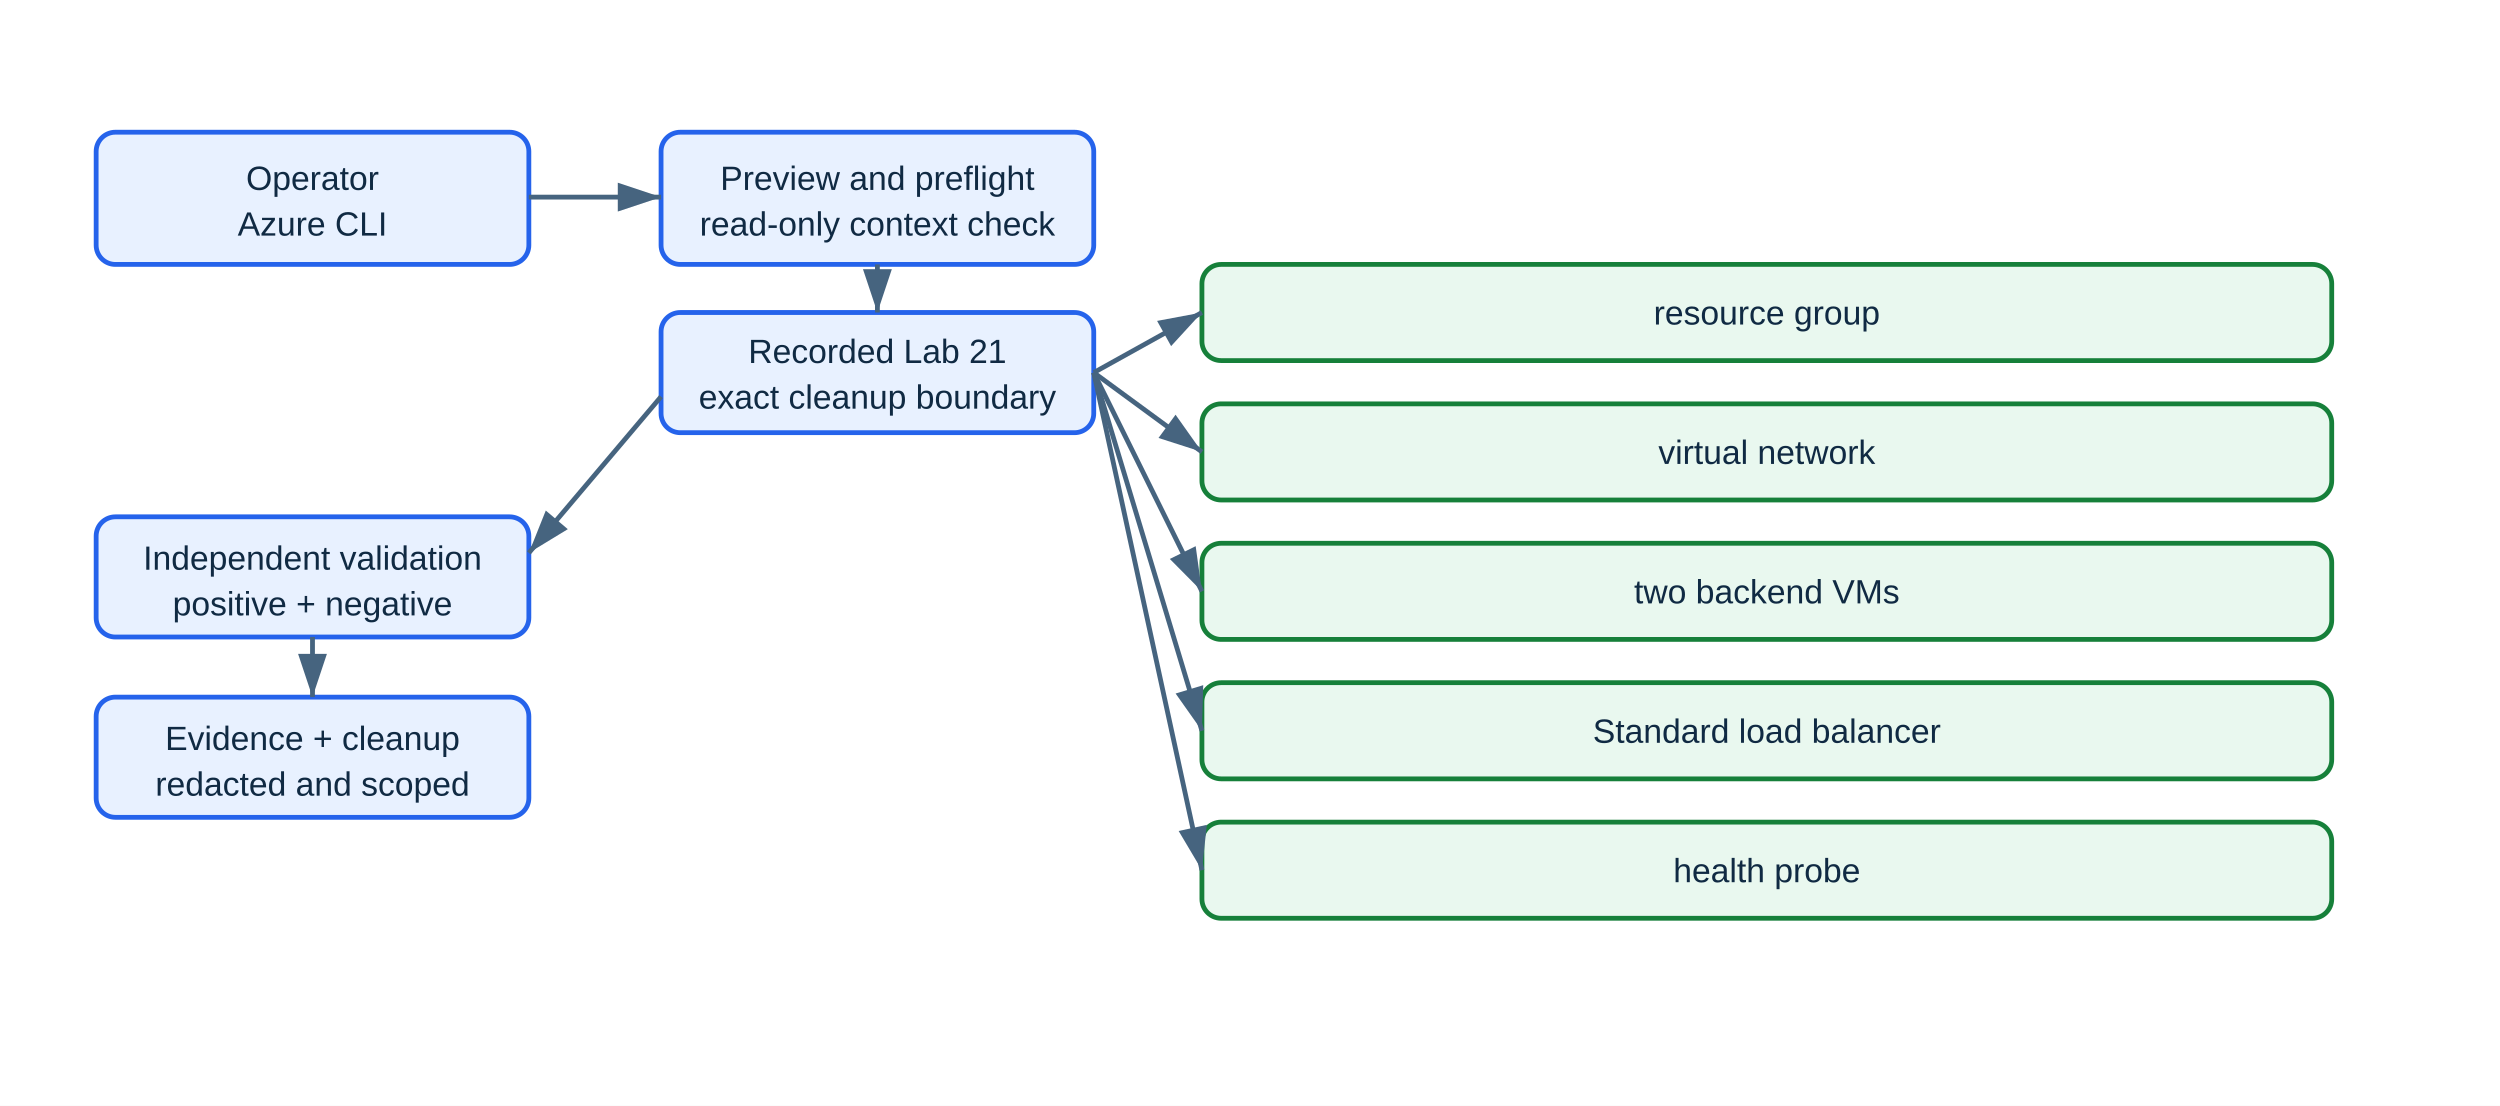
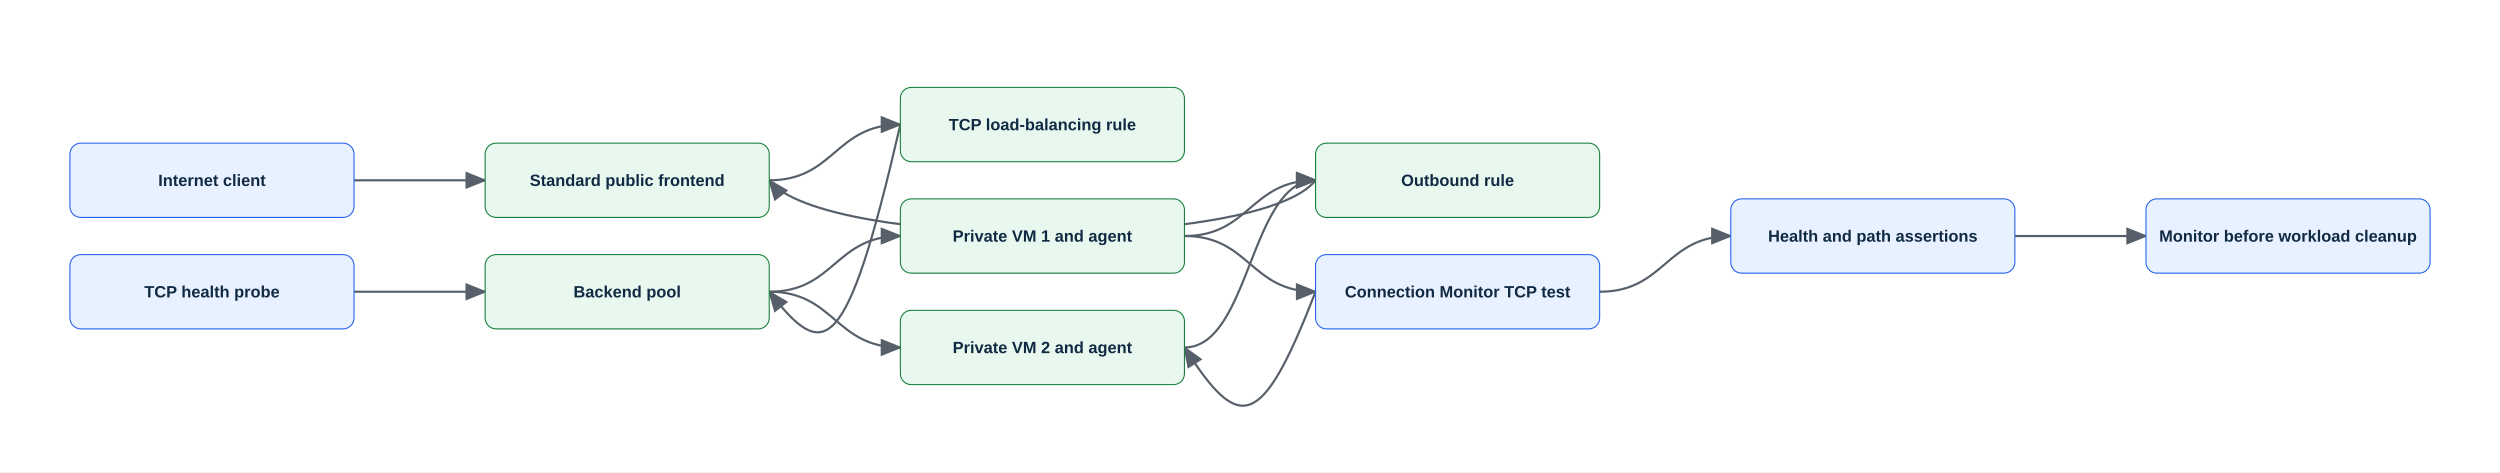
- <svg xmlns="http://www.w3.org/2000/svg" width="1040" height="460" viewBox="0 0 1040 460" role="img" aria-labelledby="title desc">
+ <svg xmlns="http://www.w3.org/2000/svg" width="2288" height="432" viewBox="0 0 2288 432" role="img" aria-labelledby="lab21-title lab21-desc">
  <defs>
-     <marker id="arrow" markerWidth="10" markerHeight="10" refX="9" refY="3" orient="auto">
-       <path d="M0,0 L0,6 L9,3 z" fill="#46647f" />
+     <marker id="arrow" markerWidth="10" markerHeight="8" refX="9" refY="4" orient="auto" markerUnits="strokeWidth">
+       <path d="M 0 0 L 10 4 L 0 8 z" fill="#57606a" />
    </marker>
+     <style>
+       .edge { fill: none; stroke: #57606a; stroke-width: 2; marker-end: url(#arrow); }
+       .edge-label-bg { fill: #ffffff; opacity: .94; }
+       .edge-label { fill: #57606a; font: 13px 'Segoe UI', Arial, sans-serif; text-anchor: middle; dominant-baseline: central; }
+       .node-label { font: 600 15px 'Segoe UI', Arial, sans-serif; text-anchor: middle; dominant-baseline: central; }
+     </style>
  </defs>
-   <style>text{font-family:Segoe UI,Arial,sans-serif;font-size:14px;fill:#102a43} .control{fill:#e8f1ff;stroke:#2563eb;stroke-width:2} .resource{fill:#e9f8ef;stroke:#16803a;stroke-width:2} .arrow{fill:none;stroke:#46647f;stroke-width:2;marker-end:url(#arrow)}</style>
  <rect width="100%" height="100%" fill="#ffffff" />
-   <rect x="40" y="55" width="180" height="55" rx="8" class="control" />
-   <text x="130" y="79" text-anchor="middle">Operator</text>
-   <text x="130" y="98" text-anchor="middle">Azure CLI</text>
-   <rect x="275" y="55" width="180" height="55" rx="8" class="control" />
-   <text x="365" y="79" text-anchor="middle">Preview and preflight</text>
-   <text x="365" y="98" text-anchor="middle">read-only context check</text>
-   <path d="M220 82 L275 82" class="arrow" />
-   <rect x="275" y="130" width="180" height="50" rx="8" class="control" />
-   <text x="365" y="151" text-anchor="middle">Recorded Lab 21</text>
-   <text x="365" y="170" text-anchor="middle">exact cleanup boundary</text>
-   <path d="M365 110 L365 130" class="arrow" />
-   <rect x="500" y="110" width="470" height="40" rx="8" class="resource" />
-   <text x="735" y="135" text-anchor="middle">resource group</text>
-   <rect x="500" y="168" width="470" height="40" rx="8" class="resource" />
-   <text x="735" y="193" text-anchor="middle">virtual network</text>
-   <rect x="500" y="226" width="470" height="40" rx="8" class="resource" />
-   <text x="735" y="251" text-anchor="middle">two backend VMs</text>
-   <rect x="500" y="284" width="470" height="40" rx="8" class="resource" />
-   <text x="735" y="309" text-anchor="middle">Standard load balancer</text>
-   <rect x="500" y="342" width="470" height="40" rx="8" class="resource" />
-   <text x="735" y="367" text-anchor="middle">health probe</text>
-   <path d="M 455 155 L 500 130" class="arrow" />
-   <path d="M 455 155 L 500 188" class="arrow" />
-   <path d="M 455 155 L 500 246" class="arrow" />
-   <path d="M 455 155 L 500 304" class="arrow" />
-   <path d="M 455 155 L 500 362" class="arrow" />
-   <rect x="40" y="215" width="180" height="50" rx="8" class="control" />
-   <text x="130" y="237" text-anchor="middle">Independent validation</text>
-   <text x="130" y="256" text-anchor="middle">positive + negative</text>
-   <path d="M275 165 L220 230" class="arrow" />
-   <rect x="40" y="290" width="180" height="50" rx="8" class="control" />
-   <text x="130" y="312" text-anchor="middle">Evidence + cleanup</text>
-   <text x="130" y="331" text-anchor="middle">redacted and scoped</text>
-   <path d="M130 265 L130 290" class="arrow" />
+   <g aria-hidden="true">
+     <path class="edge" d="M 324 165 C 384 165, 384 165, 444 165" />
+     <path class="edge" d="M 704 165 C 764 165, 764 114, 824 114" />
+     <path class="edge" d="M 324 267 C 384 267, 384 267, 444 267" />
+     <path class="edge" d="M 824 114 C 774 331, 754 331, 704 267" />
+     <path class="edge" d="M 704 267 C 764 267, 764 216, 824 216" />
+     <path class="edge" d="M 704 267 C 764 267, 764 318, 824 318" />
+     <path class="edge" d="M 1204 165 C 1154 229, 754 229, 704 165" />
+     <path class="edge" d="M 1084 216 C 1144 216, 1144 165, 1204 165" />
+     <path class="edge" d="M 1084 318 C 1144 318, 1144 165, 1204 165" />
+     <path class="edge" d="M 1084 216 C 1144 216, 1144 267, 1204 267" />
+     <path class="edge" d="M 1204 267 C 1154 396, 1134 396, 1084 318" />
+     <path class="edge" d="M 1464 267 C 1524 267, 1524 216, 1584 216" />
+     <path class="edge" d="M 1844 216 C 1904 216, 1904 216, 1964 216" />
+     <rect x="64" y="131" width="260" height="68" rx="10" fill="#e8f1ff" stroke="#2563eb" />
+     <text x="194" y="165" class="node-label" fill="#102a43">Internet client</text>
+     <rect x="444" y="131" width="260" height="68" rx="10" fill="#e9f8ef" stroke="#16803a" />
+     <text x="574" y="165" class="node-label" fill="#102a43">Standard public frontend</text>
+     <rect x="824" y="80" width="260" height="68" rx="10" fill="#e9f8ef" stroke="#16803a" />
+     <text x="954" y="114" class="node-label" fill="#102a43">TCP load-balancing rule</text>
+     <rect x="64" y="233" width="260" height="68" rx="10" fill="#e8f1ff" stroke="#2563eb" />
+     <text x="194" y="267" class="node-label" fill="#102a43">TCP health probe</text>
+     <rect x="444" y="233" width="260" height="68" rx="10" fill="#e9f8ef" stroke="#16803a" />
+     <text x="574" y="267" class="node-label" fill="#102a43">Backend pool</text>
+     <rect x="824" y="182" width="260" height="68" rx="10" fill="#e9f8ef" stroke="#16803a" />
+     <text x="954" y="216" class="node-label" fill="#102a43">Private VM 1 and agent</text>
+     <rect x="824" y="284" width="260" height="68" rx="10" fill="#e9f8ef" stroke="#16803a" />
+     <text x="954" y="318" class="node-label" fill="#102a43">Private VM 2 and agent</text>
+     <rect x="1204" y="131" width="260" height="68" rx="10" fill="#e9f8ef" stroke="#16803a" />
+     <text x="1334" y="165" class="node-label" fill="#102a43">Outbound rule</text>
+     <rect x="1204" y="233" width="260" height="68" rx="10" fill="#e8f1ff" stroke="#2563eb" />
+     <text x="1334" y="267" class="node-label" fill="#102a43">Connection Monitor TCP test</text>
+     <rect x="1584" y="182" width="260" height="68" rx="10" fill="#e8f1ff" stroke="#2563eb" />
+     <text x="1714" y="216" class="node-label" fill="#102a43">Health and path assertions</text>
+     <rect x="1964" y="182" width="260" height="68" rx="10" fill="#e8f1ff" stroke="#2563eb" />
+     <text x="2094" y="216" class="node-label" fill="#102a43">Monitor before workload cleanup</text>
+   </g>
</svg>
